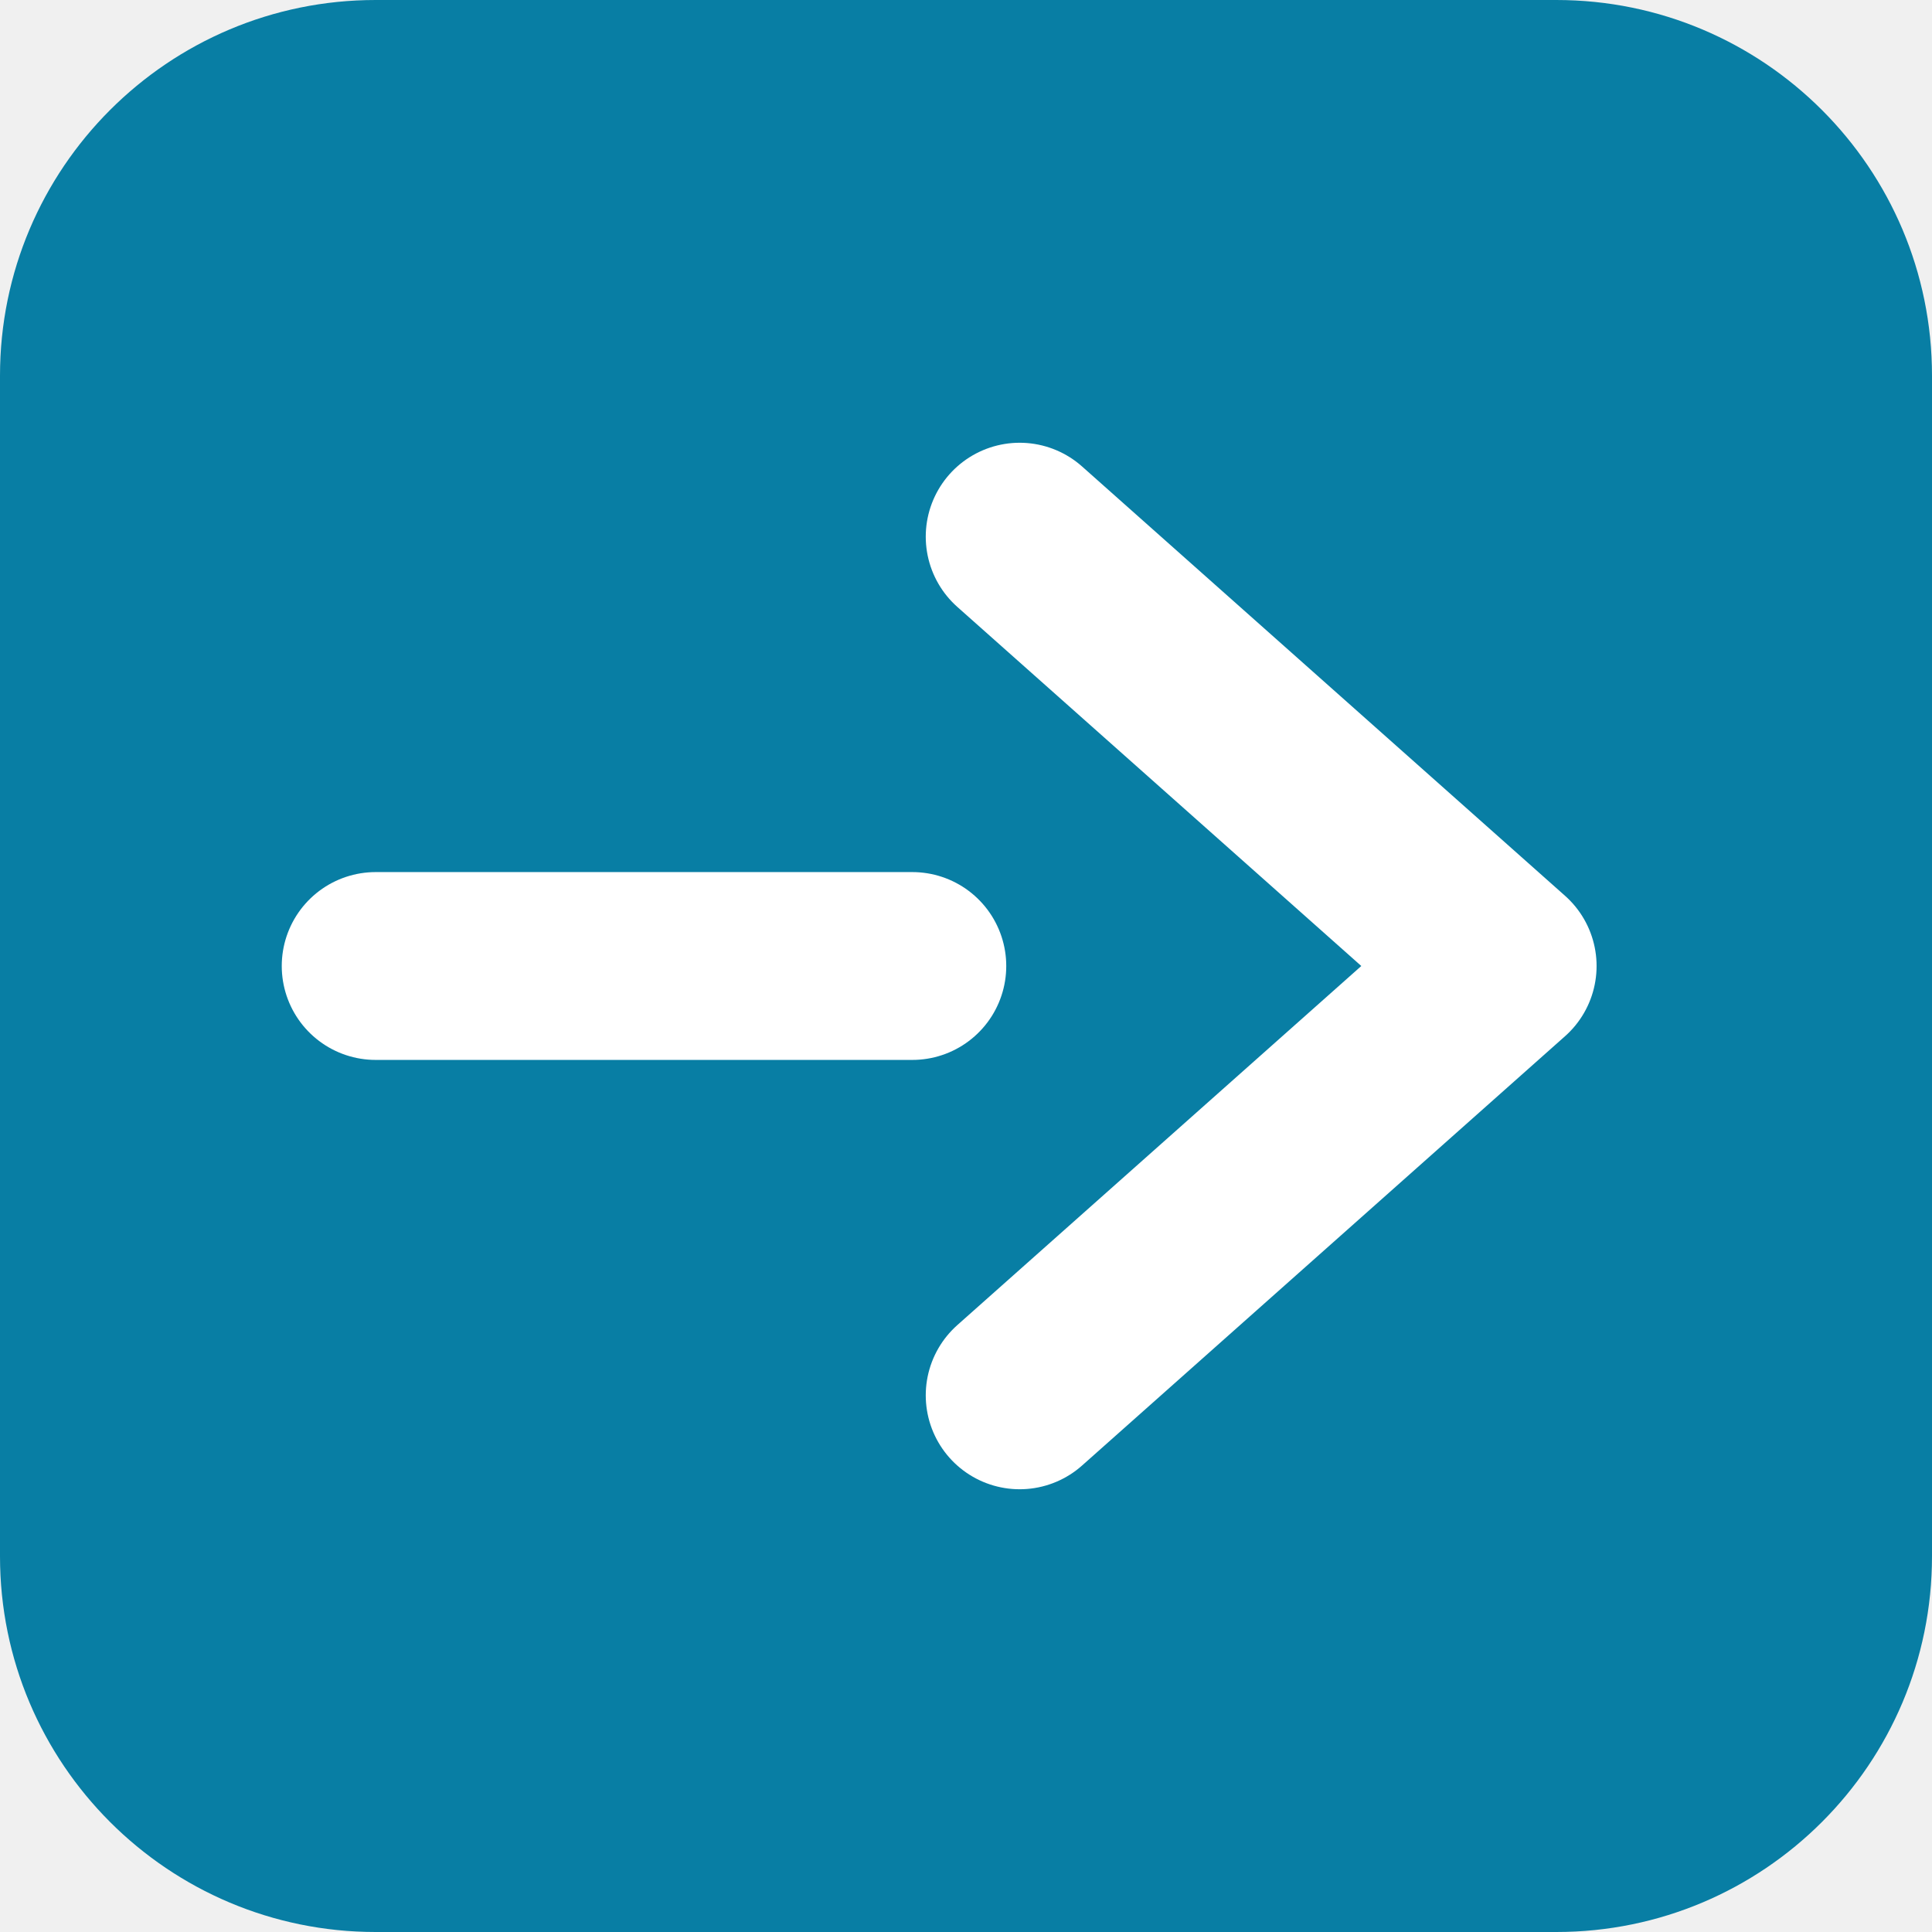
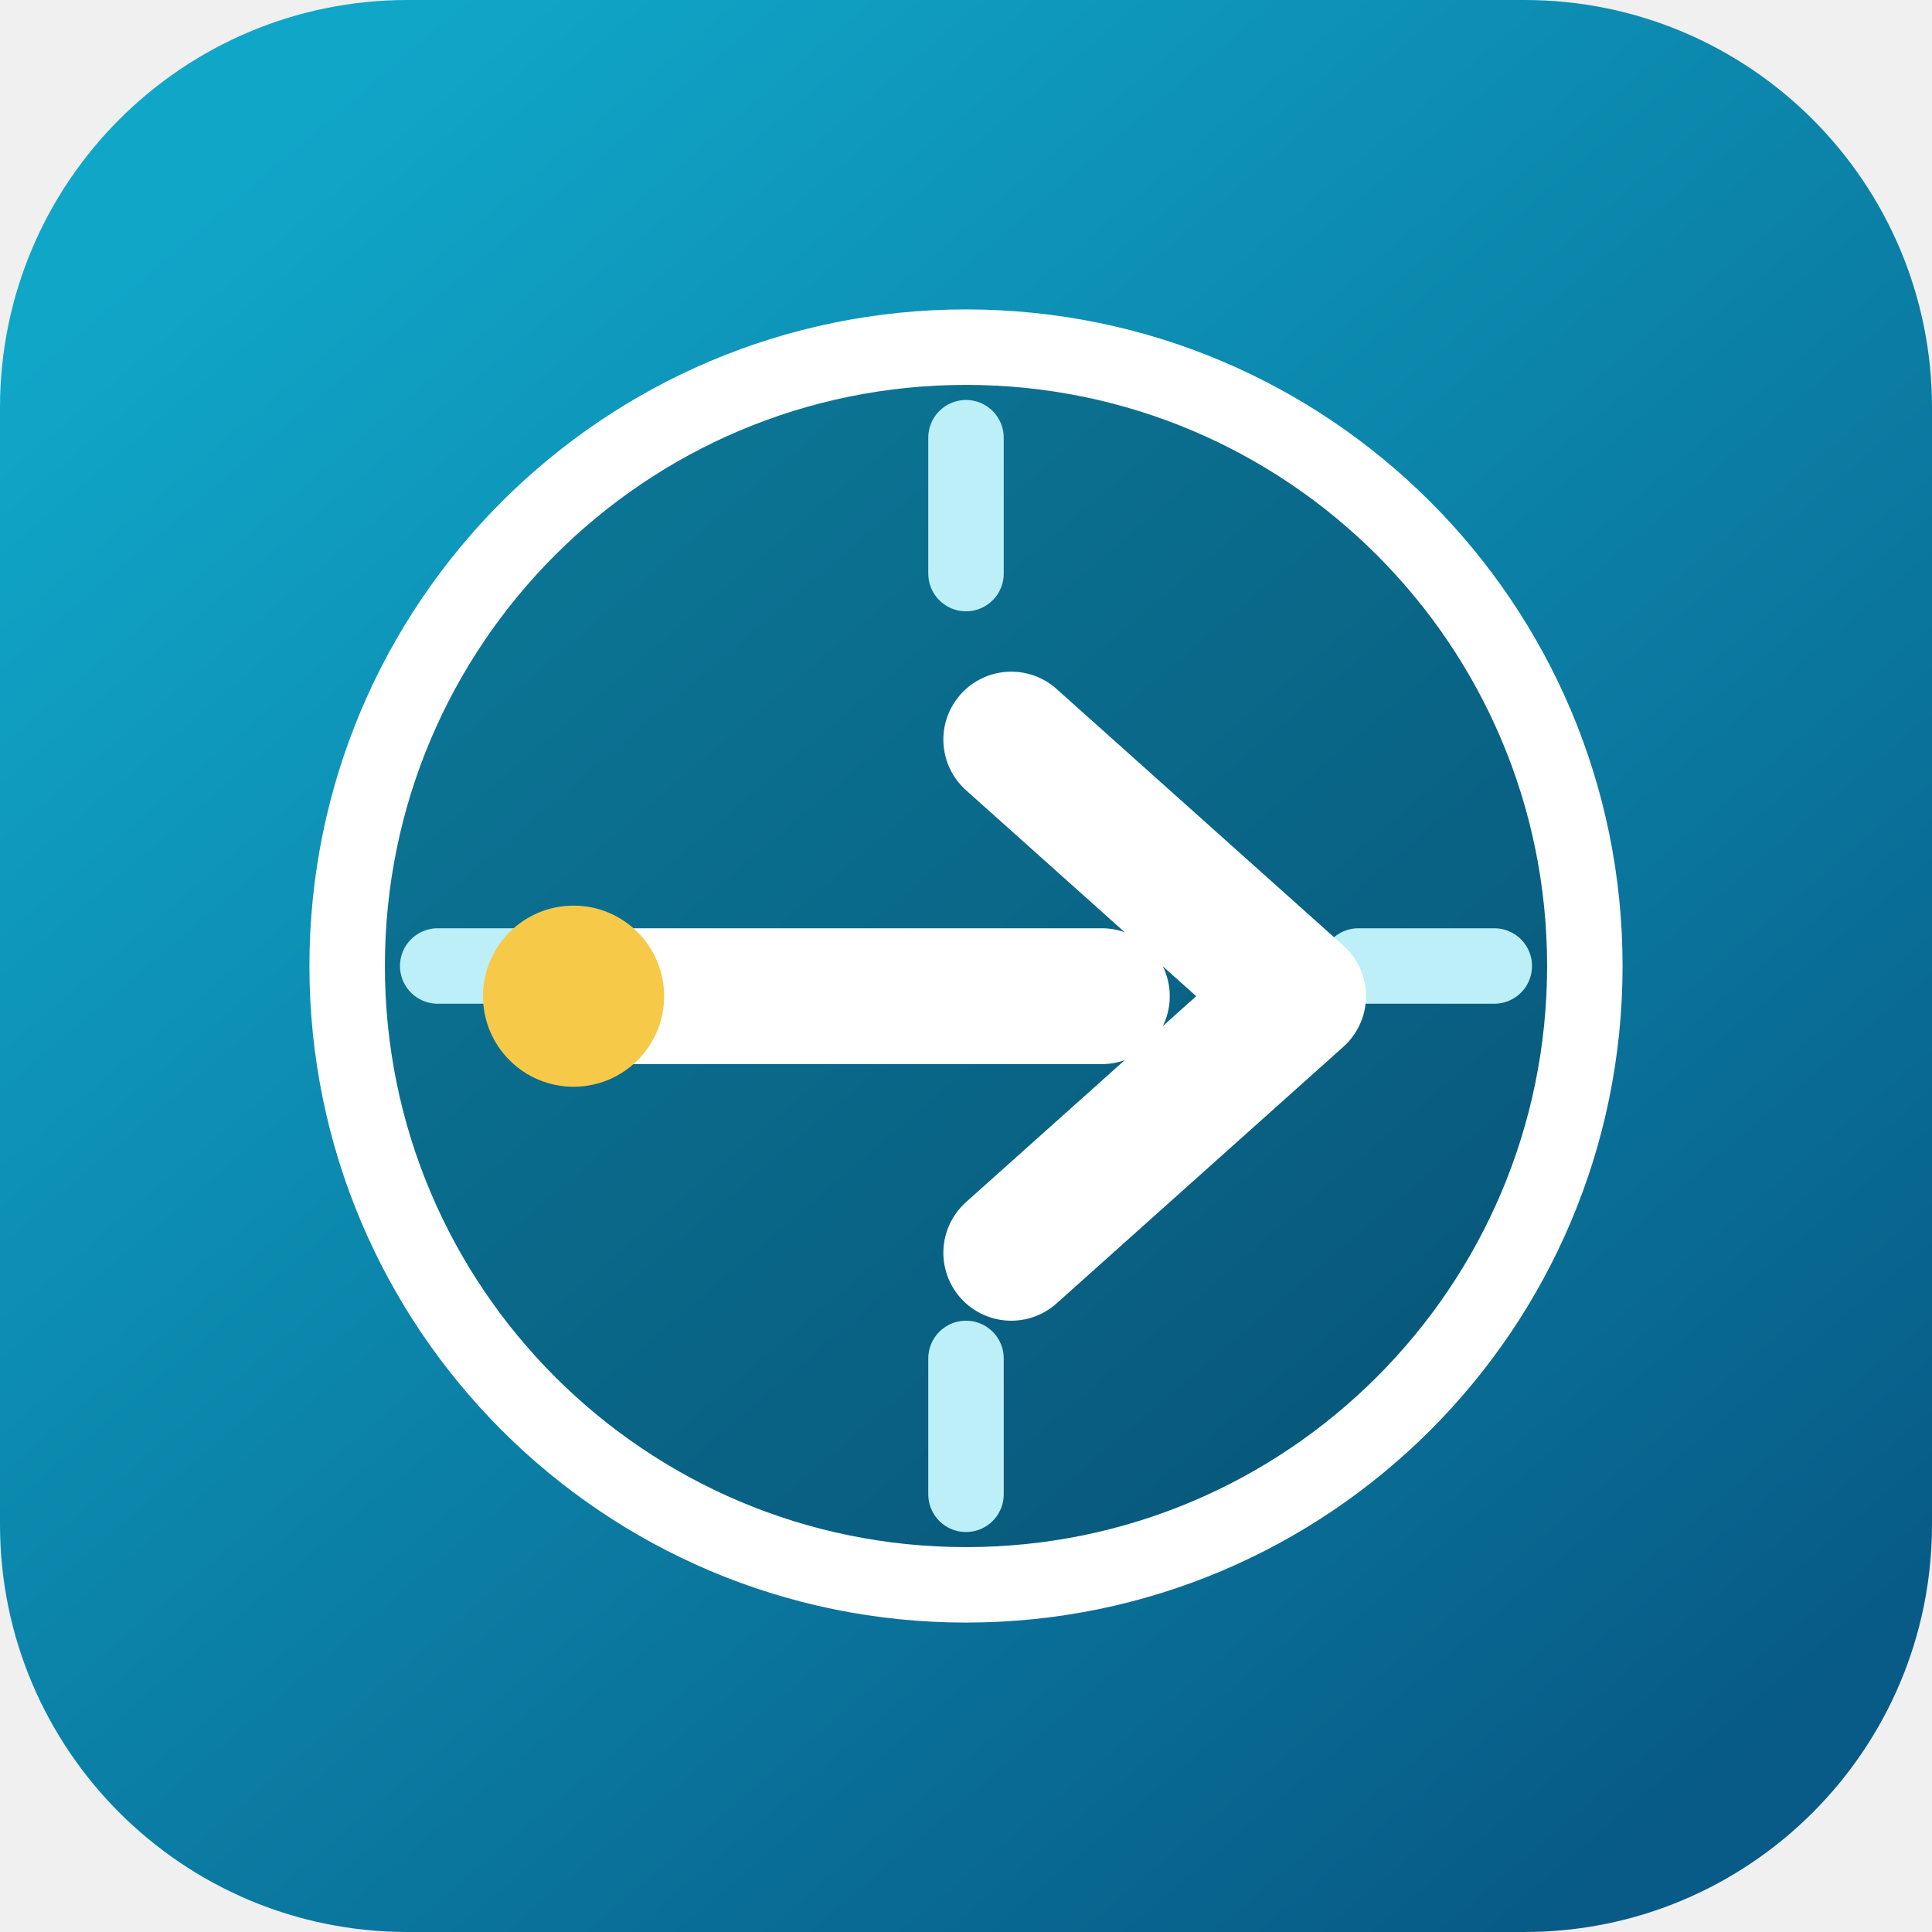
- <svg xmlns="http://www.w3.org/2000/svg" viewBox="0 0 72 72">
-   <rect width="72" height="72" rx="14" fill="#087ea4" />
-   <path d="M14 36h20M38 20l18 16-18 16" fill="none" stroke="white" stroke-width="7" stroke-linecap="round" stroke-linejoin="round" />
+ <svg xmlns="http://www.w3.org/2000/svg" viewBox="0 0 128 128" role="img" aria-labelledby="title description">
+   <defs>
+     <linearGradient id="sea" x1="18" y1="10" x2="112" y2="120" gradientUnits="userSpaceOnUse">
+       <stop stop-color="#10a6c8" />
+       <stop offset="1" stop-color="#075b86" />
+     </linearGradient>
+   </defs>
+   <rect width="128" height="128" rx="27" fill="url(#sea)" />
+   <circle cx="64" cy="64" r="41" fill="#07364e" fill-opacity=".34" stroke="#fff" stroke-width="5" />
+   <path d="M64 29v9M99 64h-9M64 99v-9M29 64h9" stroke="#bdeff8" stroke-width="5" stroke-linecap="round" />
+   <path d="M38 66h35" fill="none" stroke="#fff" stroke-width="9" stroke-linecap="round" />
+   <path d="m67 49 19 17-19 17" fill="none" stroke="#fff" stroke-width="9" stroke-linecap="round" stroke-linejoin="round" />
+   <circle cx="38" cy="66" r="6" fill="#f7c948" />
</svg>
